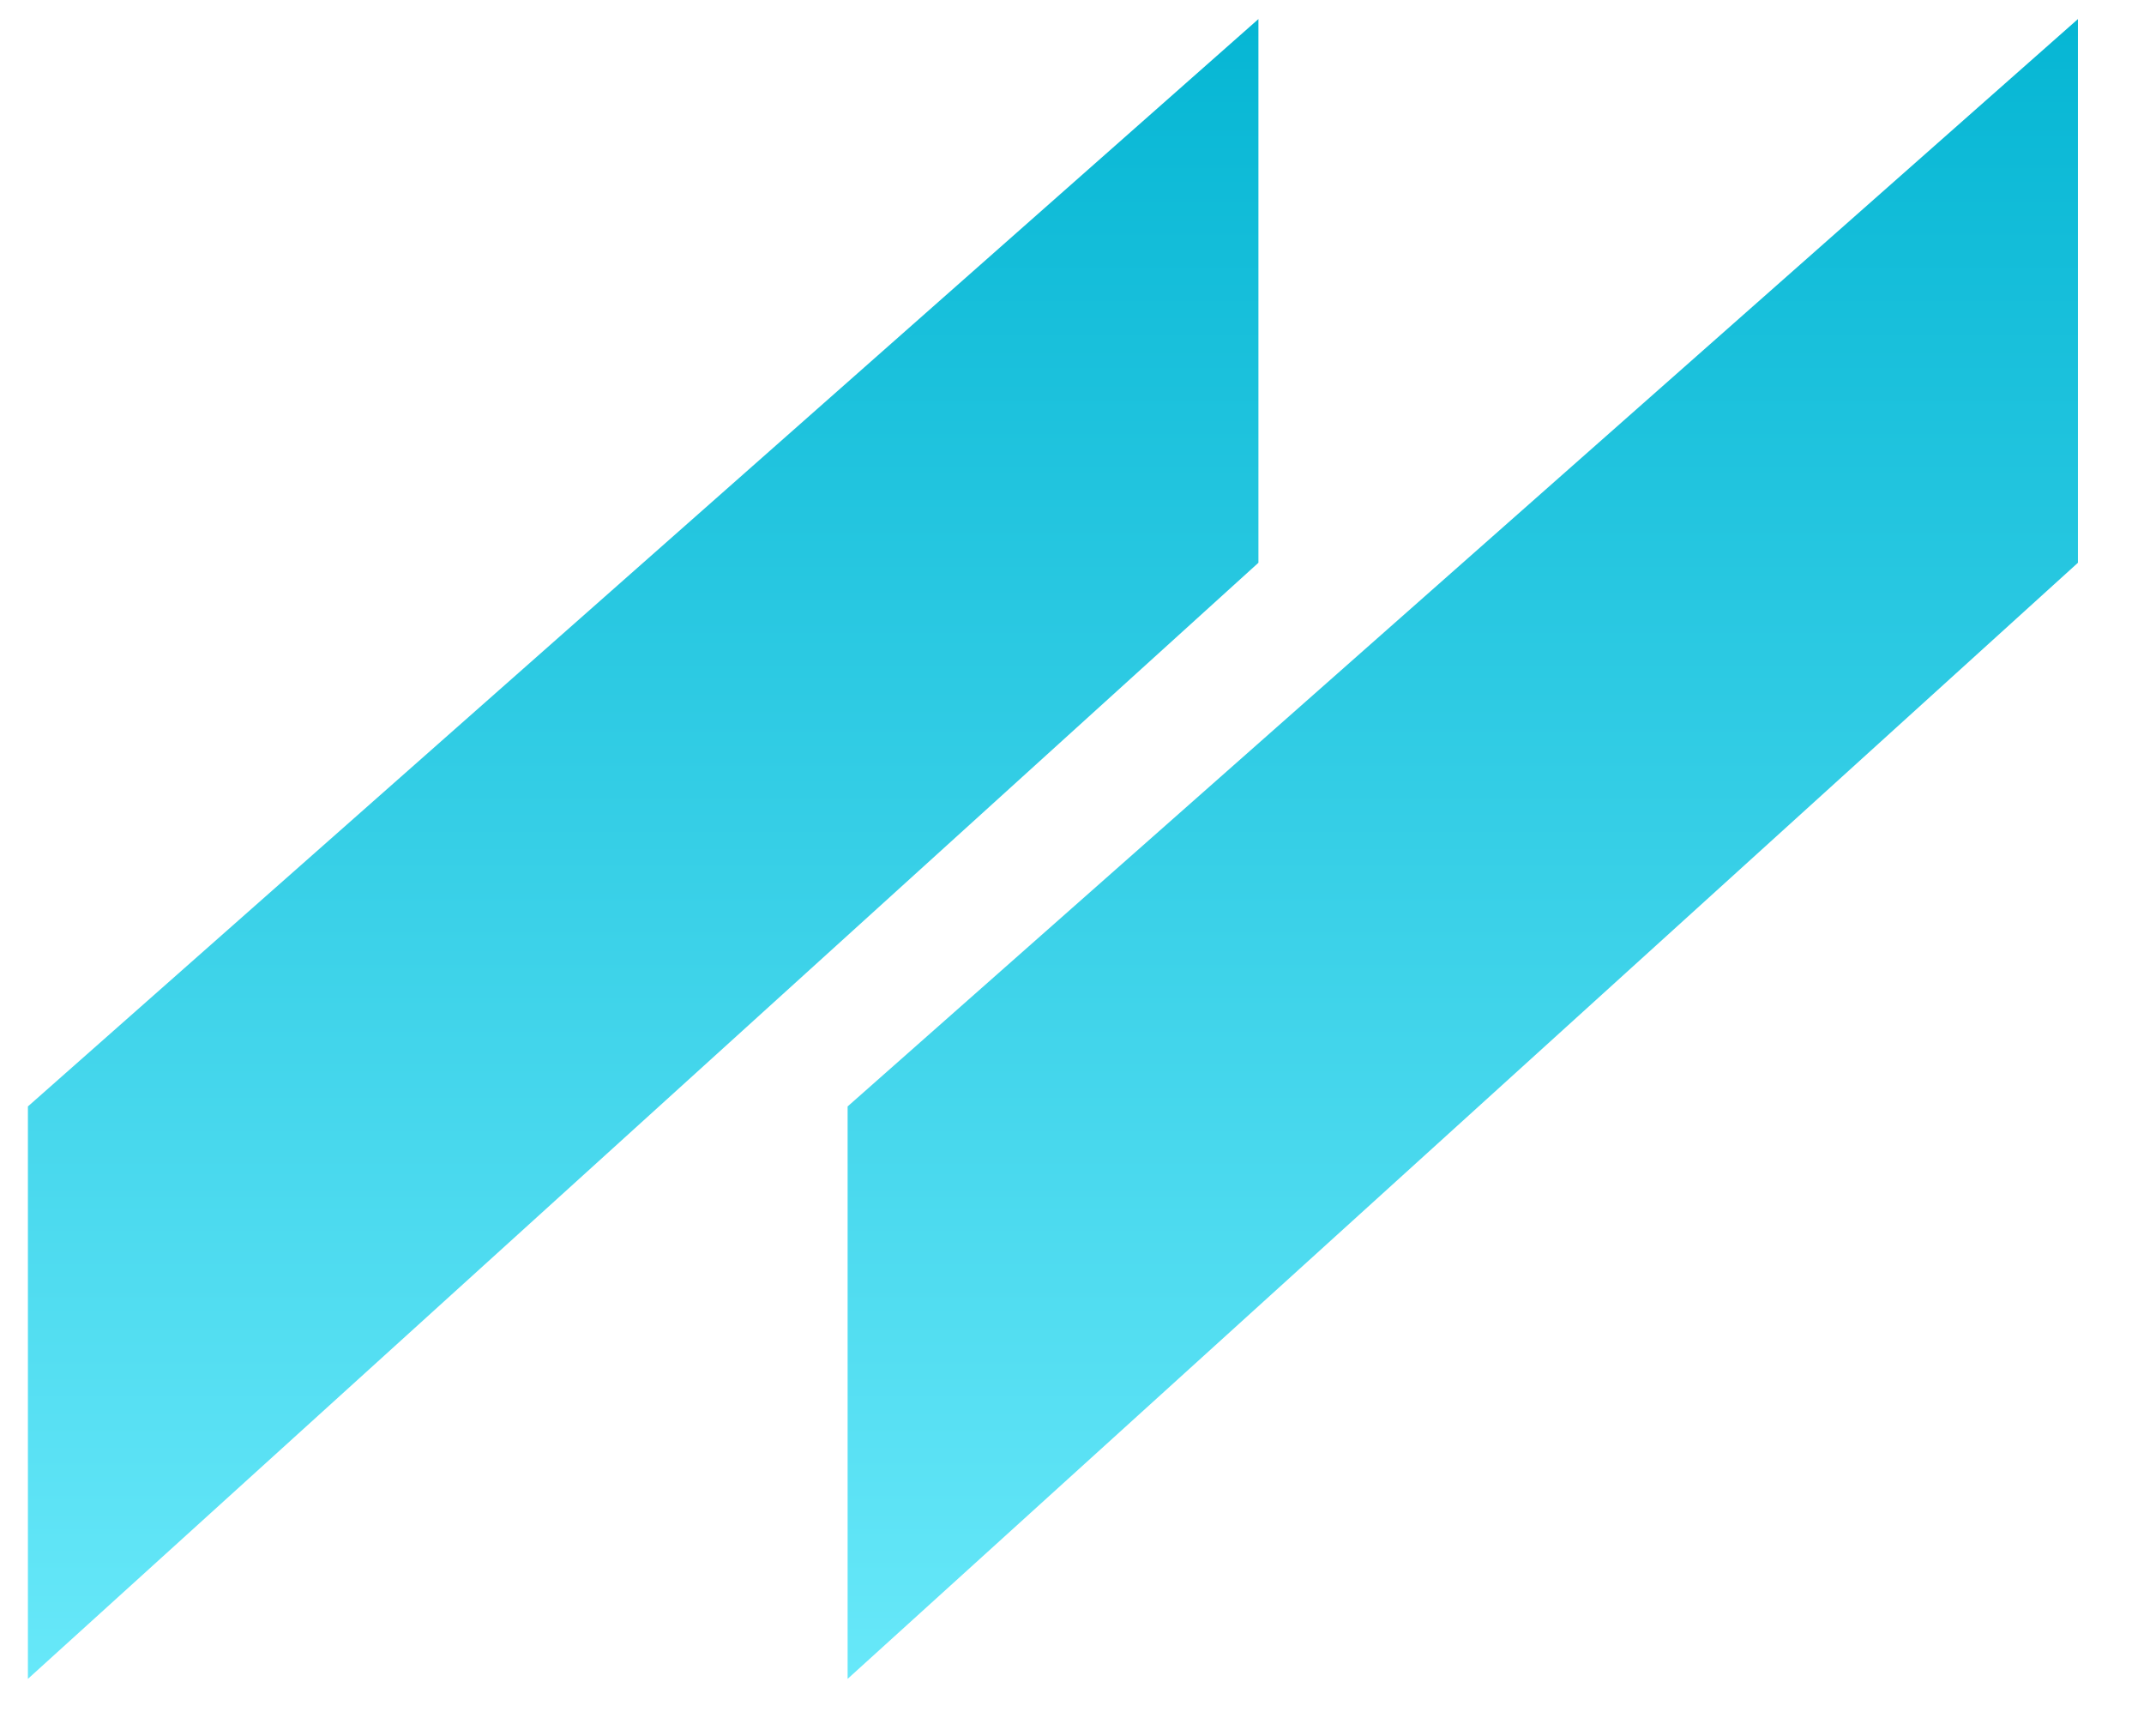
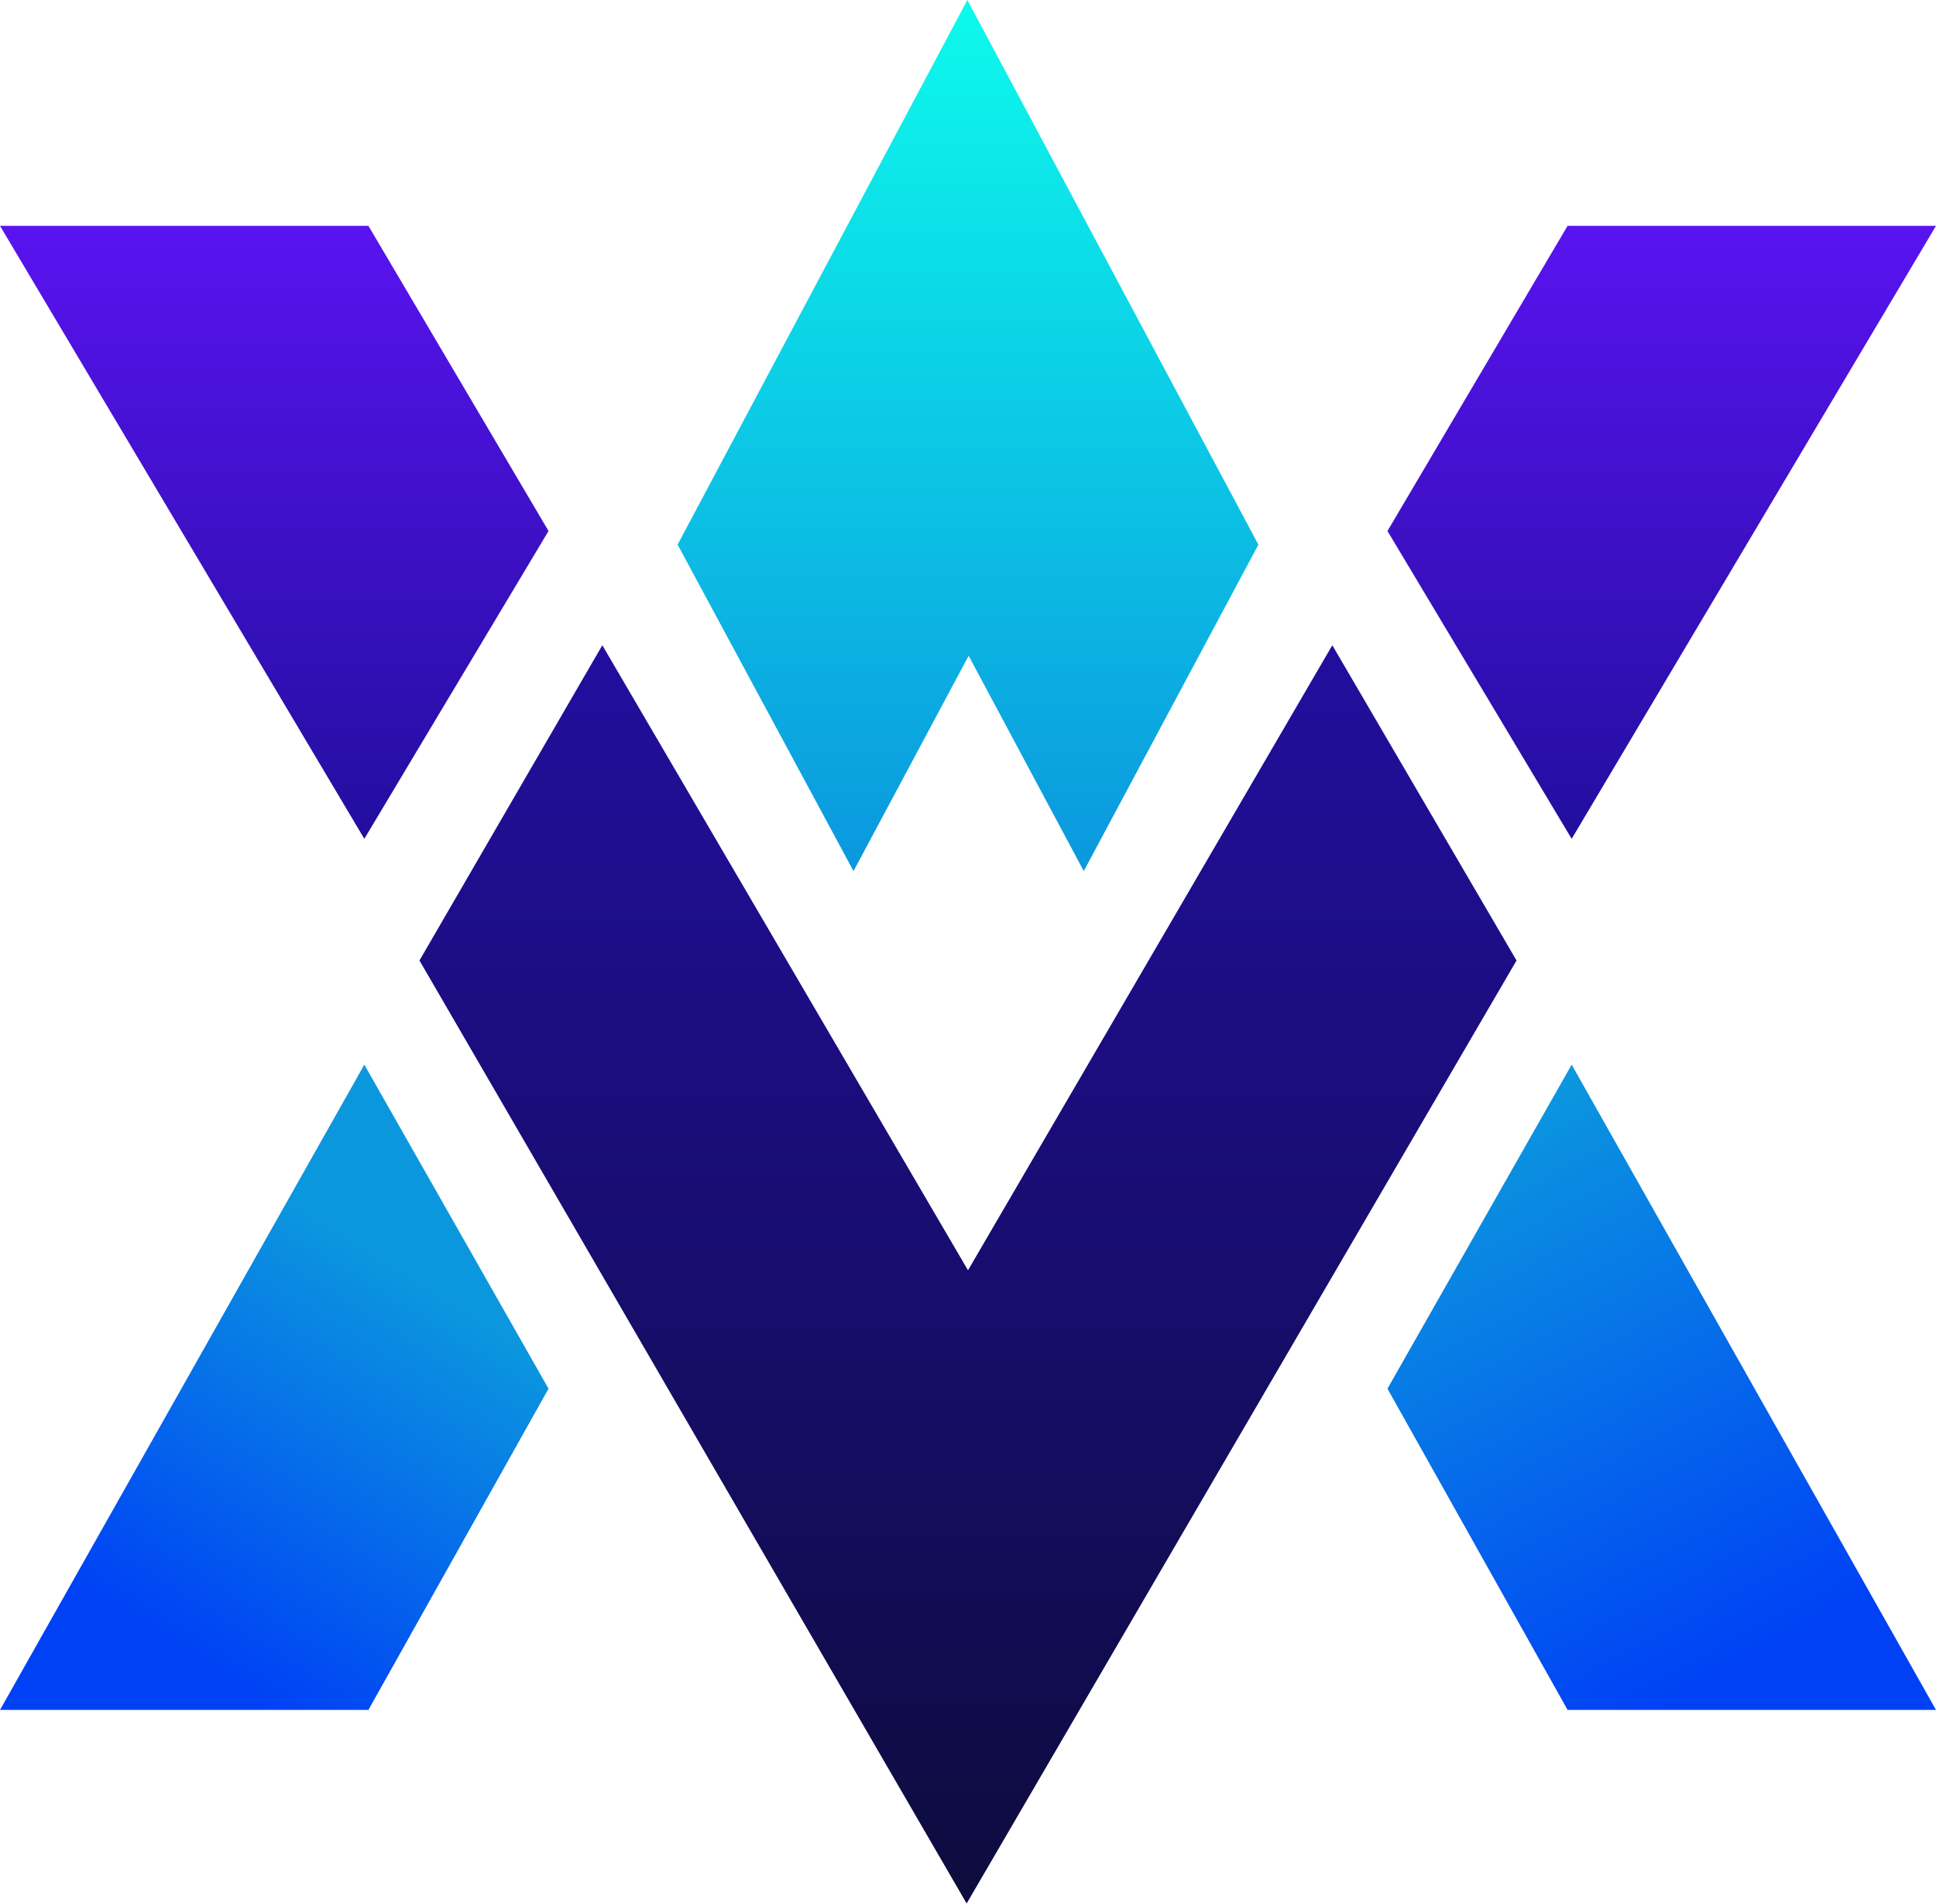
- <svg xmlns="http://www.w3.org/2000/svg" xmlns:xlink="http://www.w3.org/1999/xlink" version="1.1" preserveAspectRatio="xMidYMid meet" viewBox="344.564 330.278 111.737 91.218" width="53.87" height="43.61">
+ <svg xmlns="http://www.w3.org/2000/svg" width="60" height="59" viewBox="0 0 60 59" fill="none">
+   <path d="M11.291 33L0 53H11.418L17 43.043L11.291 33Z" fill="url(#paint0_linear_627_76)" />
+   <path d="M11.291 26L0 7H11.418L17 16.459L11.291 26Z" fill="url(#paint1_linear_627_76)" />
+   <path d="M48.709 33L60 53H48.582L43 43.043L48.709 33Z" fill="url(#paint2_linear_627_76)" />
+   <path d="M48.709 26L60 7H48.582L43 16.459L48.709 26Z" fill="url(#paint3_linear_627_76)" />
+   <path d="M29.958 59L13 29.771L18.667 20L30 39.374L41.291 20L47 29.771L29.958 59Z" fill="url(#paint4_linear_627_76)" />
+   <path d="M26.452 27L21 16.881L29.98 0L39 16.881L33.588 27L30.02 20.326L26.452 27Z" fill="url(#paint5_linear_627_76)" />
  <defs>
-     <path d="M453.3 331.28L453.3 359.85L388.64 418.5L388.64 388.42L453.3 331.28Z" id="aFZf6T5ED" />
-     <linearGradient id="gradientb2ThqnP5Op" gradientUnits="userSpaceOnUse" x1="420.97" y1="331.28" x2="420.97" y2="418.5">
-       <stop style="stop-color: #06b6d4;stop-opacity: 1" offset="0%" />
-       <stop style="stop-color: #67e8f9;stop-opacity: 1" offset="100%" />
+     <linearGradient id="paint0_linear_627_76" x1="15.52" y1="41.182" x2="8.258" y2="52.849" gradientUnits="userSpaceOnUse">
+       <stop stop-color="#0B97DE" />
+       <stop offset="1" stop-color="#0041F5" />
    </linearGradient>
-     <path d="M410.23 331.28L410.23 359.85L345.56 418.5L345.56 388.42L410.23 331.28Z" id="a9fehgwfM" />
-     <linearGradient id="gradientk1wNV9Ostb" gradientUnits="userSpaceOnUse" x1="377.89" y1="331.28" x2="377.89" y2="418.5">
-       <stop style="stop-color: #06b6d4;stop-opacity: 1" offset="0%" />
-       <stop style="stop-color: #67e8f9;stop-opacity: 1" offset="100%" />
+     <linearGradient id="paint1_linear_627_76" x1="8.5" y1="26" x2="8.5" y2="7" gradientUnits="userSpaceOnUse">
+       <stop stop-color="#220E9E" />
+       <stop offset="1" stop-color="#5913F0" />
+     </linearGradient>
+     <linearGradient id="paint2_linear_627_76" x1="43" y1="36.333" x2="51.817" y2="52.831" gradientUnits="userSpaceOnUse">
+       <stop stop-color="#0B97DE" />
+       <stop offset="1" stop-color="#0041F5" />
+     </linearGradient>
+     <linearGradient id="paint3_linear_627_76" x1="51.5" y1="26" x2="51.5" y2="7" gradientUnits="userSpaceOnUse">
+       <stop stop-color="#220E9E" />
+       <stop offset="1" stop-color="#5913F0" />
+     </linearGradient>
+     <linearGradient id="paint4_linear_627_76" x1="30" y1="20" x2="30" y2="59" gradientUnits="userSpaceOnUse">
+       <stop stop-color="#220E9E" />
+       <stop offset="1" stop-color="#0D0C3D" />
+     </linearGradient>
+     <linearGradient id="paint5_linear_627_76" x1="30" y1="0" x2="30" y2="27" gradientUnits="userSpaceOnUse">
+       <stop stop-color="#0DFAEC" />
+       <stop offset="1" stop-color="#0B97DE" />
    </linearGradient>
  </defs>
-   <g>
-     <g>
-       <use xlink:href="#aFZf6T5ED" opacity="1" fill="url(#gradientb2ThqnP5Op)" />
-     </g>
-     <g>
-       <use xlink:href="#a9fehgwfM" opacity="1" fill="url(#gradientk1wNV9Ostb)" />
-     </g>
-   </g>
</svg>
